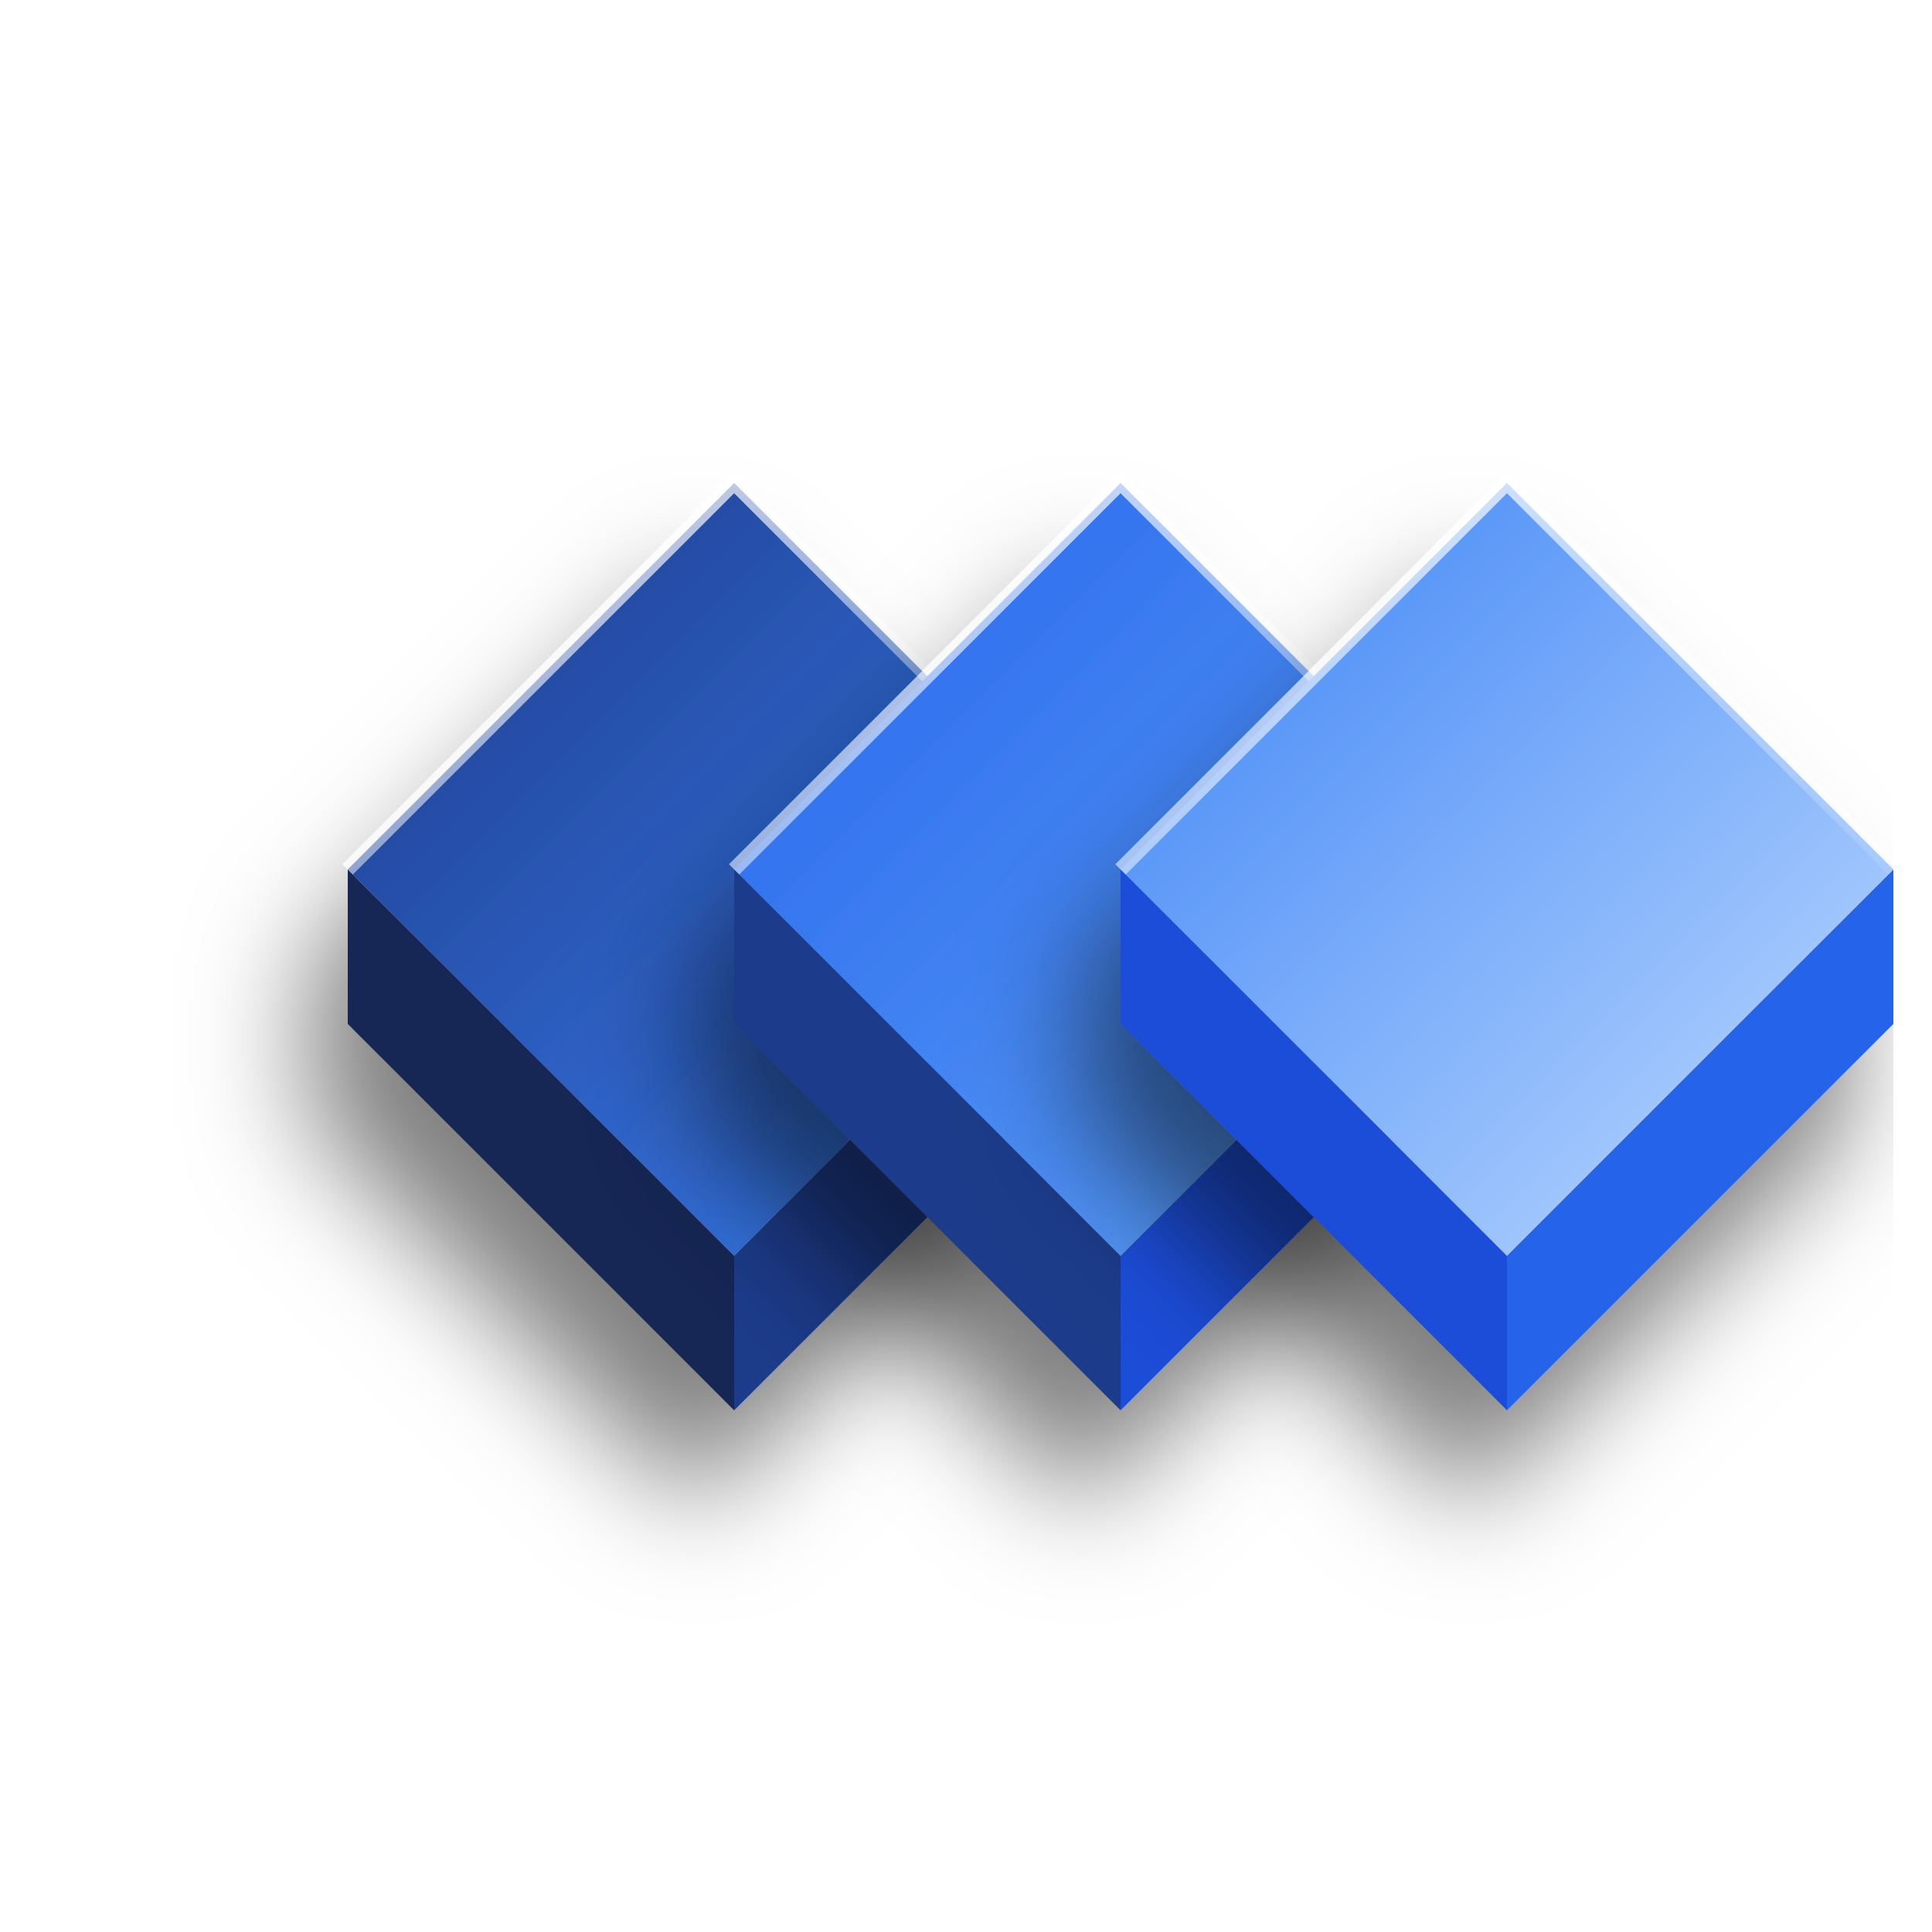
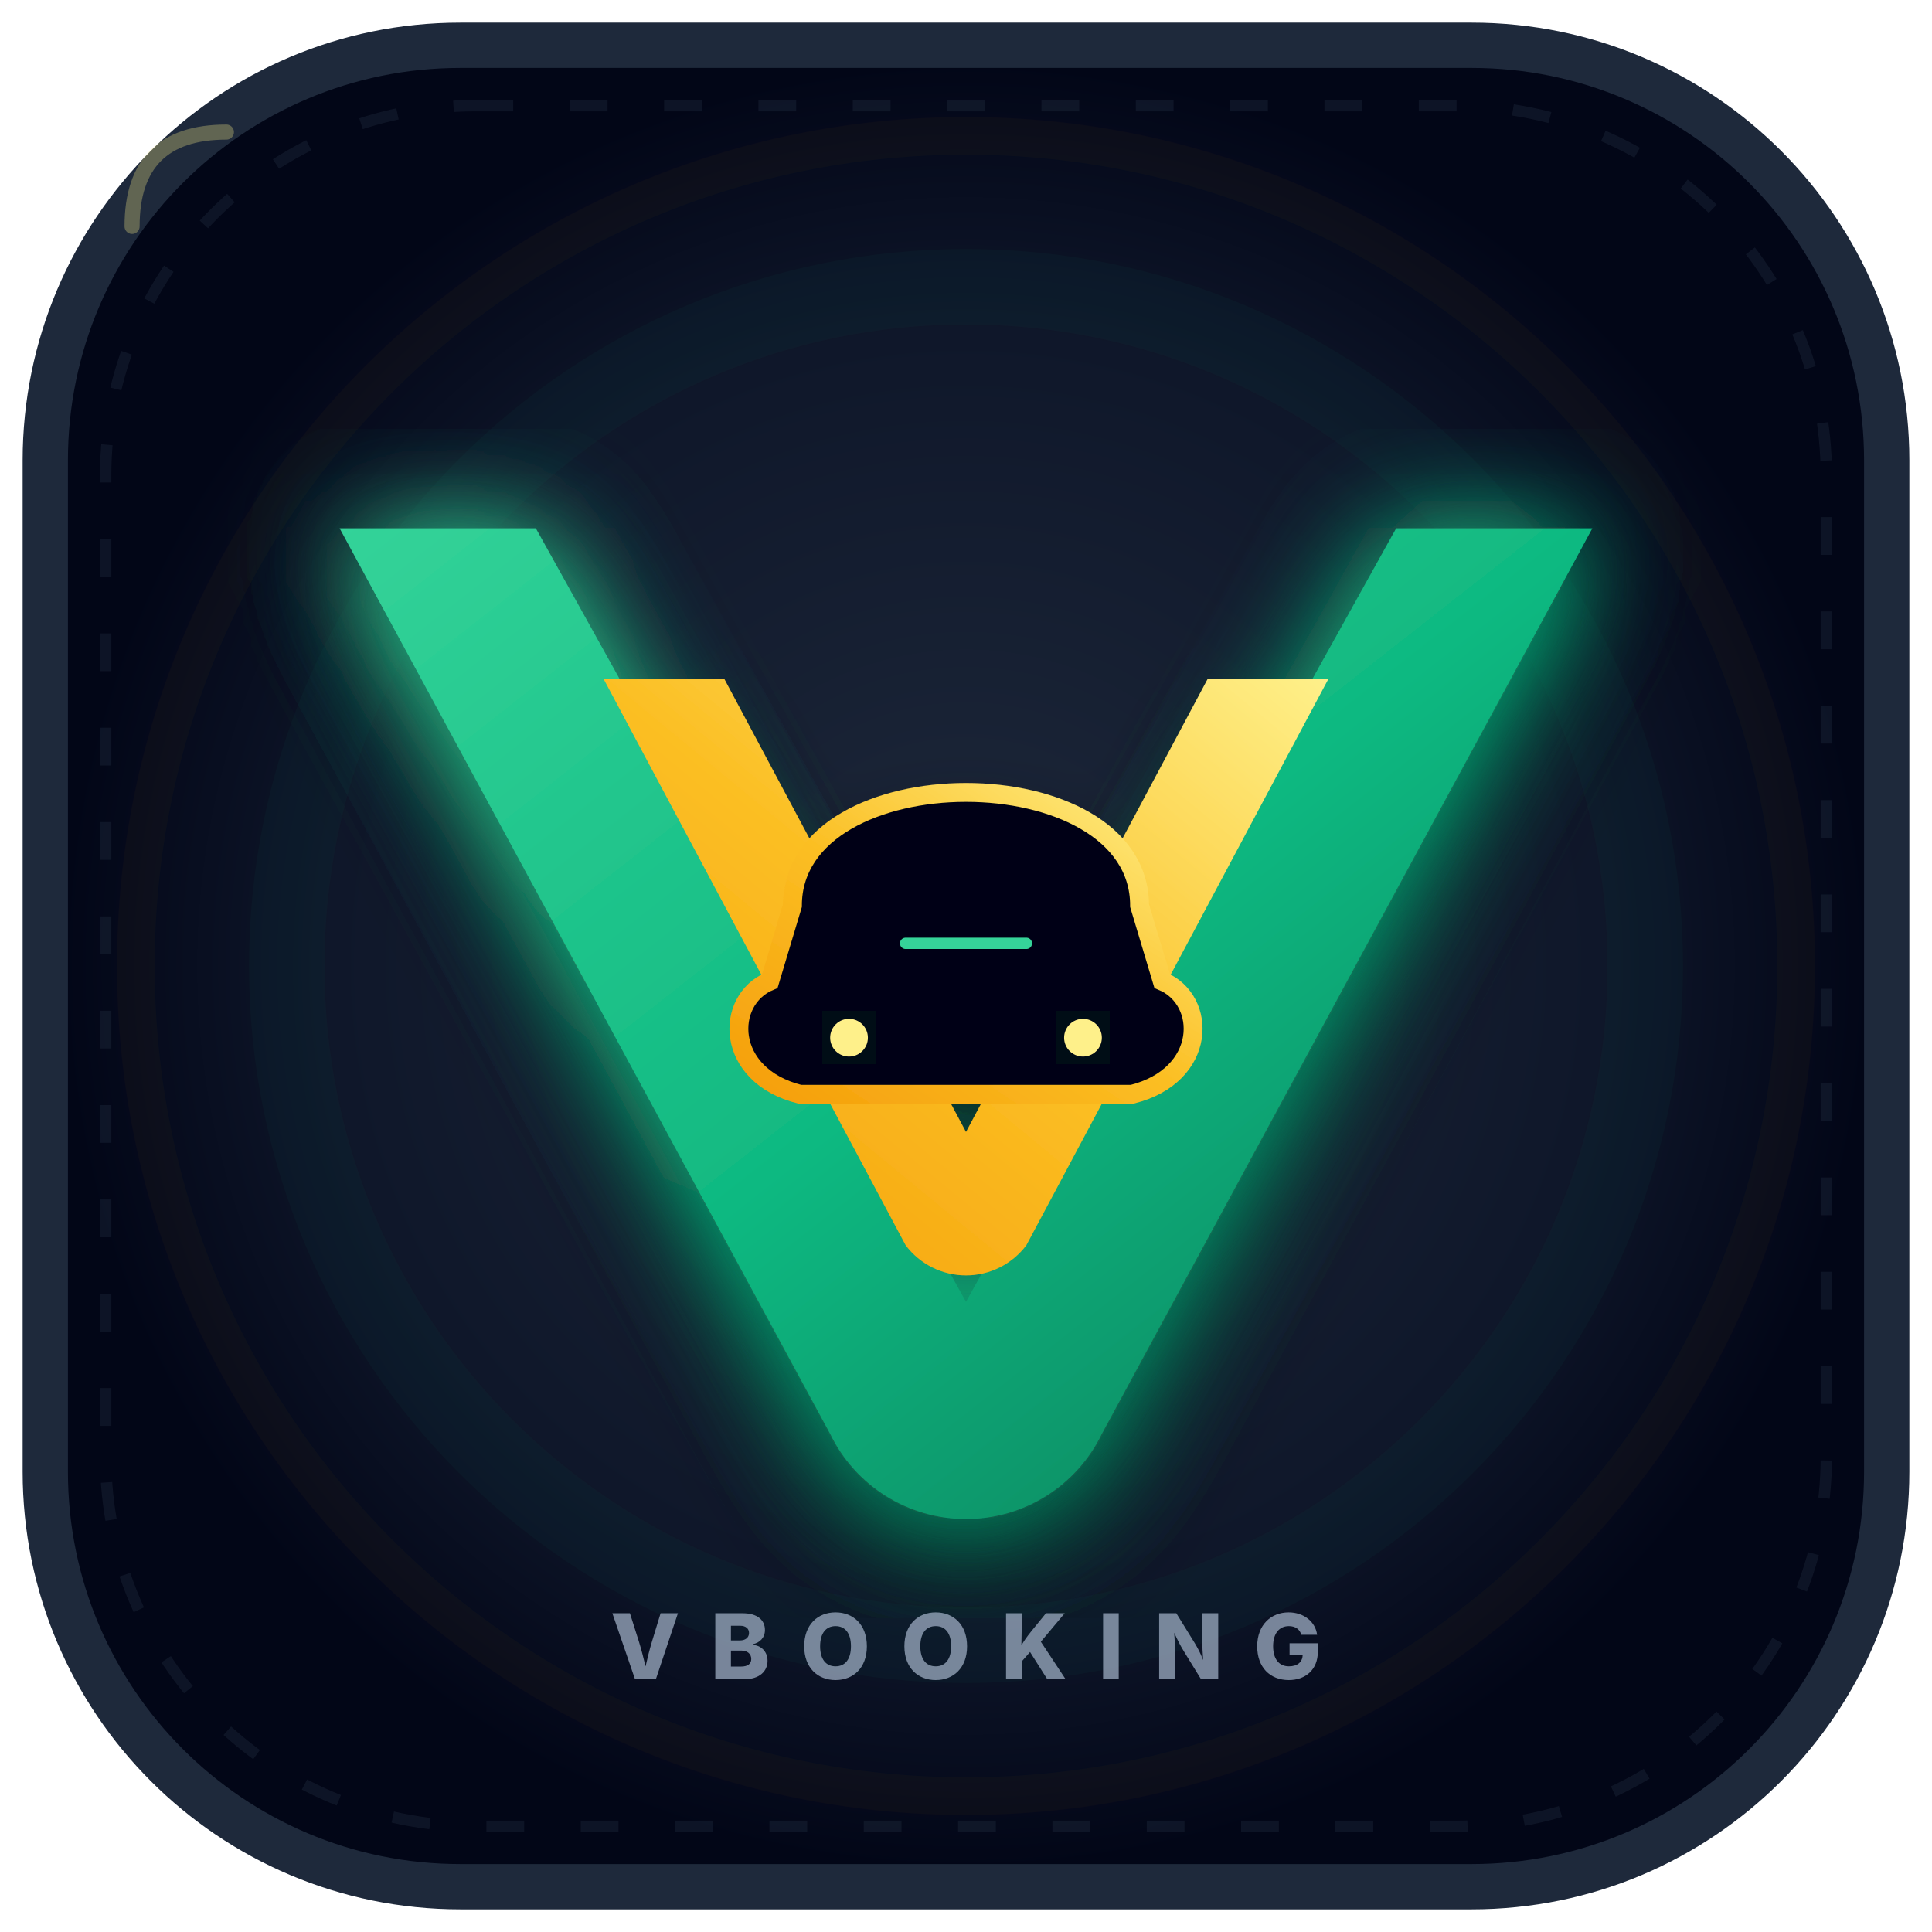
- <svg xmlns="http://www.w3.org/2000/svg" viewBox="0 0 100 100">
+ <svg xmlns="http://www.w3.org/2000/svg" viewBox="0 0 512 512" width="100%" height="100%">
  <defs>
-     <filter id="glow" x="-30%" y="-30%" width="160%" height="160%">
-       <feDropShadow dx="-2" dy="5" stdDeviation="3" flood-color="#000000" flood-opacity="0.5" />
+     <radialGradient id="bgGlow" cx="50%" cy="50%" r="50%" fx="50%" fy="50%">
+       <stop offset="0%" stop-color="#1e293b" />
+       <stop offset="70%" stop-color="#0f172a" />
+       <stop offset="100%" stop-color="#020617" />
+     </radialGradient>
+     <linearGradient id="emeraldGrad" x1="0%" y1="0%" x2="100%" y2="100%">
+       <stop offset="0%" stop-color="#34d399" />
+       <stop offset="50%" stop-color="#10b981" />
+       <stop offset="100%" stop-color="#047857" />
+     </linearGradient>
+     <linearGradient id="goldGrad" x1="0%" y1="100%" x2="100%" y2="0%">
+       <stop offset="0%" stop-color="#f59e0b" />
+       <stop offset="50%" stop-color="#fbbf24" />
+       <stop offset="100%" stop-color="#fef08a" />
+     </linearGradient>
+     <filter id="neonGlow" x="-20%" y="-20%" width="140%" height="140%">
+       <feGaussianBlur stdDeviation="15" result="blur" />
+       <feMerge>
+         <feMergeNode in="blur" />
+         <feMergeNode in="SourceGraphic" />
+       </feMerge>
    </filter>
-     <linearGradient id="bg1" x1="0%" y1="0%" x2="100%" y2="100%">
-       <stop offset="0%" stop-color="#1e3a8a" />
-       <stop offset="100%" stop-color="#3b82f6" />
-     </linearGradient>
-     <linearGradient id="bg2" x1="0%" y1="0%" x2="100%" y2="100%">
-       <stop offset="0%" stop-color="#2563eb" />
-       <stop offset="100%" stop-color="#60a5fa" />
-     </linearGradient>
-     <linearGradient id="bg3" x1="0%" y1="0%" x2="100%" y2="100%">
-       <stop offset="0%" stop-color="#3b82f6" />
-       <stop offset="100%" stop-color="#bfdbfe" />
-     </linearGradient>
-     <linearGradient id="edge" x1="0%" y1="0%" x2="100%" y2="100%">
-       <stop offset="0%" stop-color="#ffffff" stop-opacity="0.9" />
-       <stop offset="100%" stop-color="#ffffff" stop-opacity="0.1" />
-     </linearGradient>
+     <filter id="ambientShadow" x="-10%" y="-10%" width="120%" height="120%">
+       <feDropShadow dx="0" dy="12" stdDeviation="10" flood-color="#000000" flood-opacity="0.6" />
+     </filter>
  </defs>
-   <rect width="100" height="100" fill="transparent" />
-   <g transform="translate(48, 45)">
-     <g filter="url(#glow)">
-       <polygon points="-30,0 -10,20 -10,28 -30,8" fill="#172554" />
-       <polygon points="-10,20 10,0 10,8 -10,28" fill="#1e3a8a" />
-       <polygon points="-30,0 -10,-20 10,0 -10,20" fill="url(#bg1)" />
-       <polyline points="-30,0 -10,-20 10,0" fill="none" stroke="url(#edge)" stroke-width="0.75" />
-     </g>
-     <g filter="url(#glow)">
-       <polygon points="-10,0 10,20 10,28 -10,8" fill="#1e3a8a" />
-       <polygon points="10,20 30,0 30,8 10,28" fill="#1d4ed8" />
-       <polygon points="-10,0 10,-20 30,0 10,20" fill="url(#bg2)" />
-       <polyline points="-10,0 10,-20 30,0" fill="none" stroke="url(#edge)" stroke-width="0.75" />
-     </g>
-     <g filter="url(#glow)">
-       <polygon points="10,0 30,20 30,28 10,8" fill="#1d4ed8" />
-       <polygon points="30,20 50,0 50,8 30,28" fill="#2563eb" />
-       <polygon points="10,0 30,-20 50,0 30,20" fill="url(#bg3)" />
-       <polyline points="10,0 30,-20 50,0" fill="none" stroke="url(#edge)" stroke-width="0.75" />
-     </g>
+   <rect x="12" y="12" width="488" height="488" rx="110" fill="url(#bgGlow)" stroke="#1e293b" stroke-width="12" />
+   <rect x="28" y="28" width="456" height="456" rx="98" fill="none" stroke="#334155" stroke-dasharray="10 15" stroke-opacity="0.25" stroke-width="3" />
+   <circle cx="256" cy="256" r="180" fill="none" stroke="#10b981" stroke-opacity="0.04" stroke-width="20" />
+   <circle cx="256" cy="256" r="220" fill="none" stroke="#f59e0b" stroke-opacity="0.03" stroke-width="10" />
+   <g filter="url(#ambientShadow)">
+     <path d="M 90,140               L 220,380               A 40,40 0 0,0 292,380               L 422,140               L 370,140               L 256,345               L 142,140               Z" fill="url(#emeraldGrad)" filter="url(#neonGlow)" />
+     <path d="M 160,180               L 240,330               A 20,20 0 0,0 272,330               L 352,180               L 320,180               L 256,300               L 192,180               Z" fill="url(#goldGrad)" />
+     <path d="M 210,240               C 210,200, 302,200, 302,240               L 308,260               C 320,265, 320,285, 300,290               L 212,290               C 192,285, 192,265, 204,260               Z" fill="#020617" stroke="url(#goldGrad)" stroke-width="5" />
+     <circle cx="225" cy="275" r="5" fill="#fef08a" filter="url(#neonGlow)" />
+     <circle cx="287" cy="275" r="5" fill="#fef08a" filter="url(#neonGlow)" />
+     <path d="M 240,250 L 272,250" stroke="#34d399" stroke-width="3" stroke-linecap="round" />
  </g>
+   <text x="256" y="445" fill="#94a3b8" font-family="'Inter', sans-serif" font-size="24" font-weight="800" letter-spacing="8" text-anchor="middle" font-style="normal" opacity="0.8">
+     VBOOKING
+   </text>
+   <path d="M 60,35 Q 35,35 35,60" fill="none" stroke="#fef08a" stroke-width="4" stroke-linecap="round" opacity="0.3" />
</svg>
